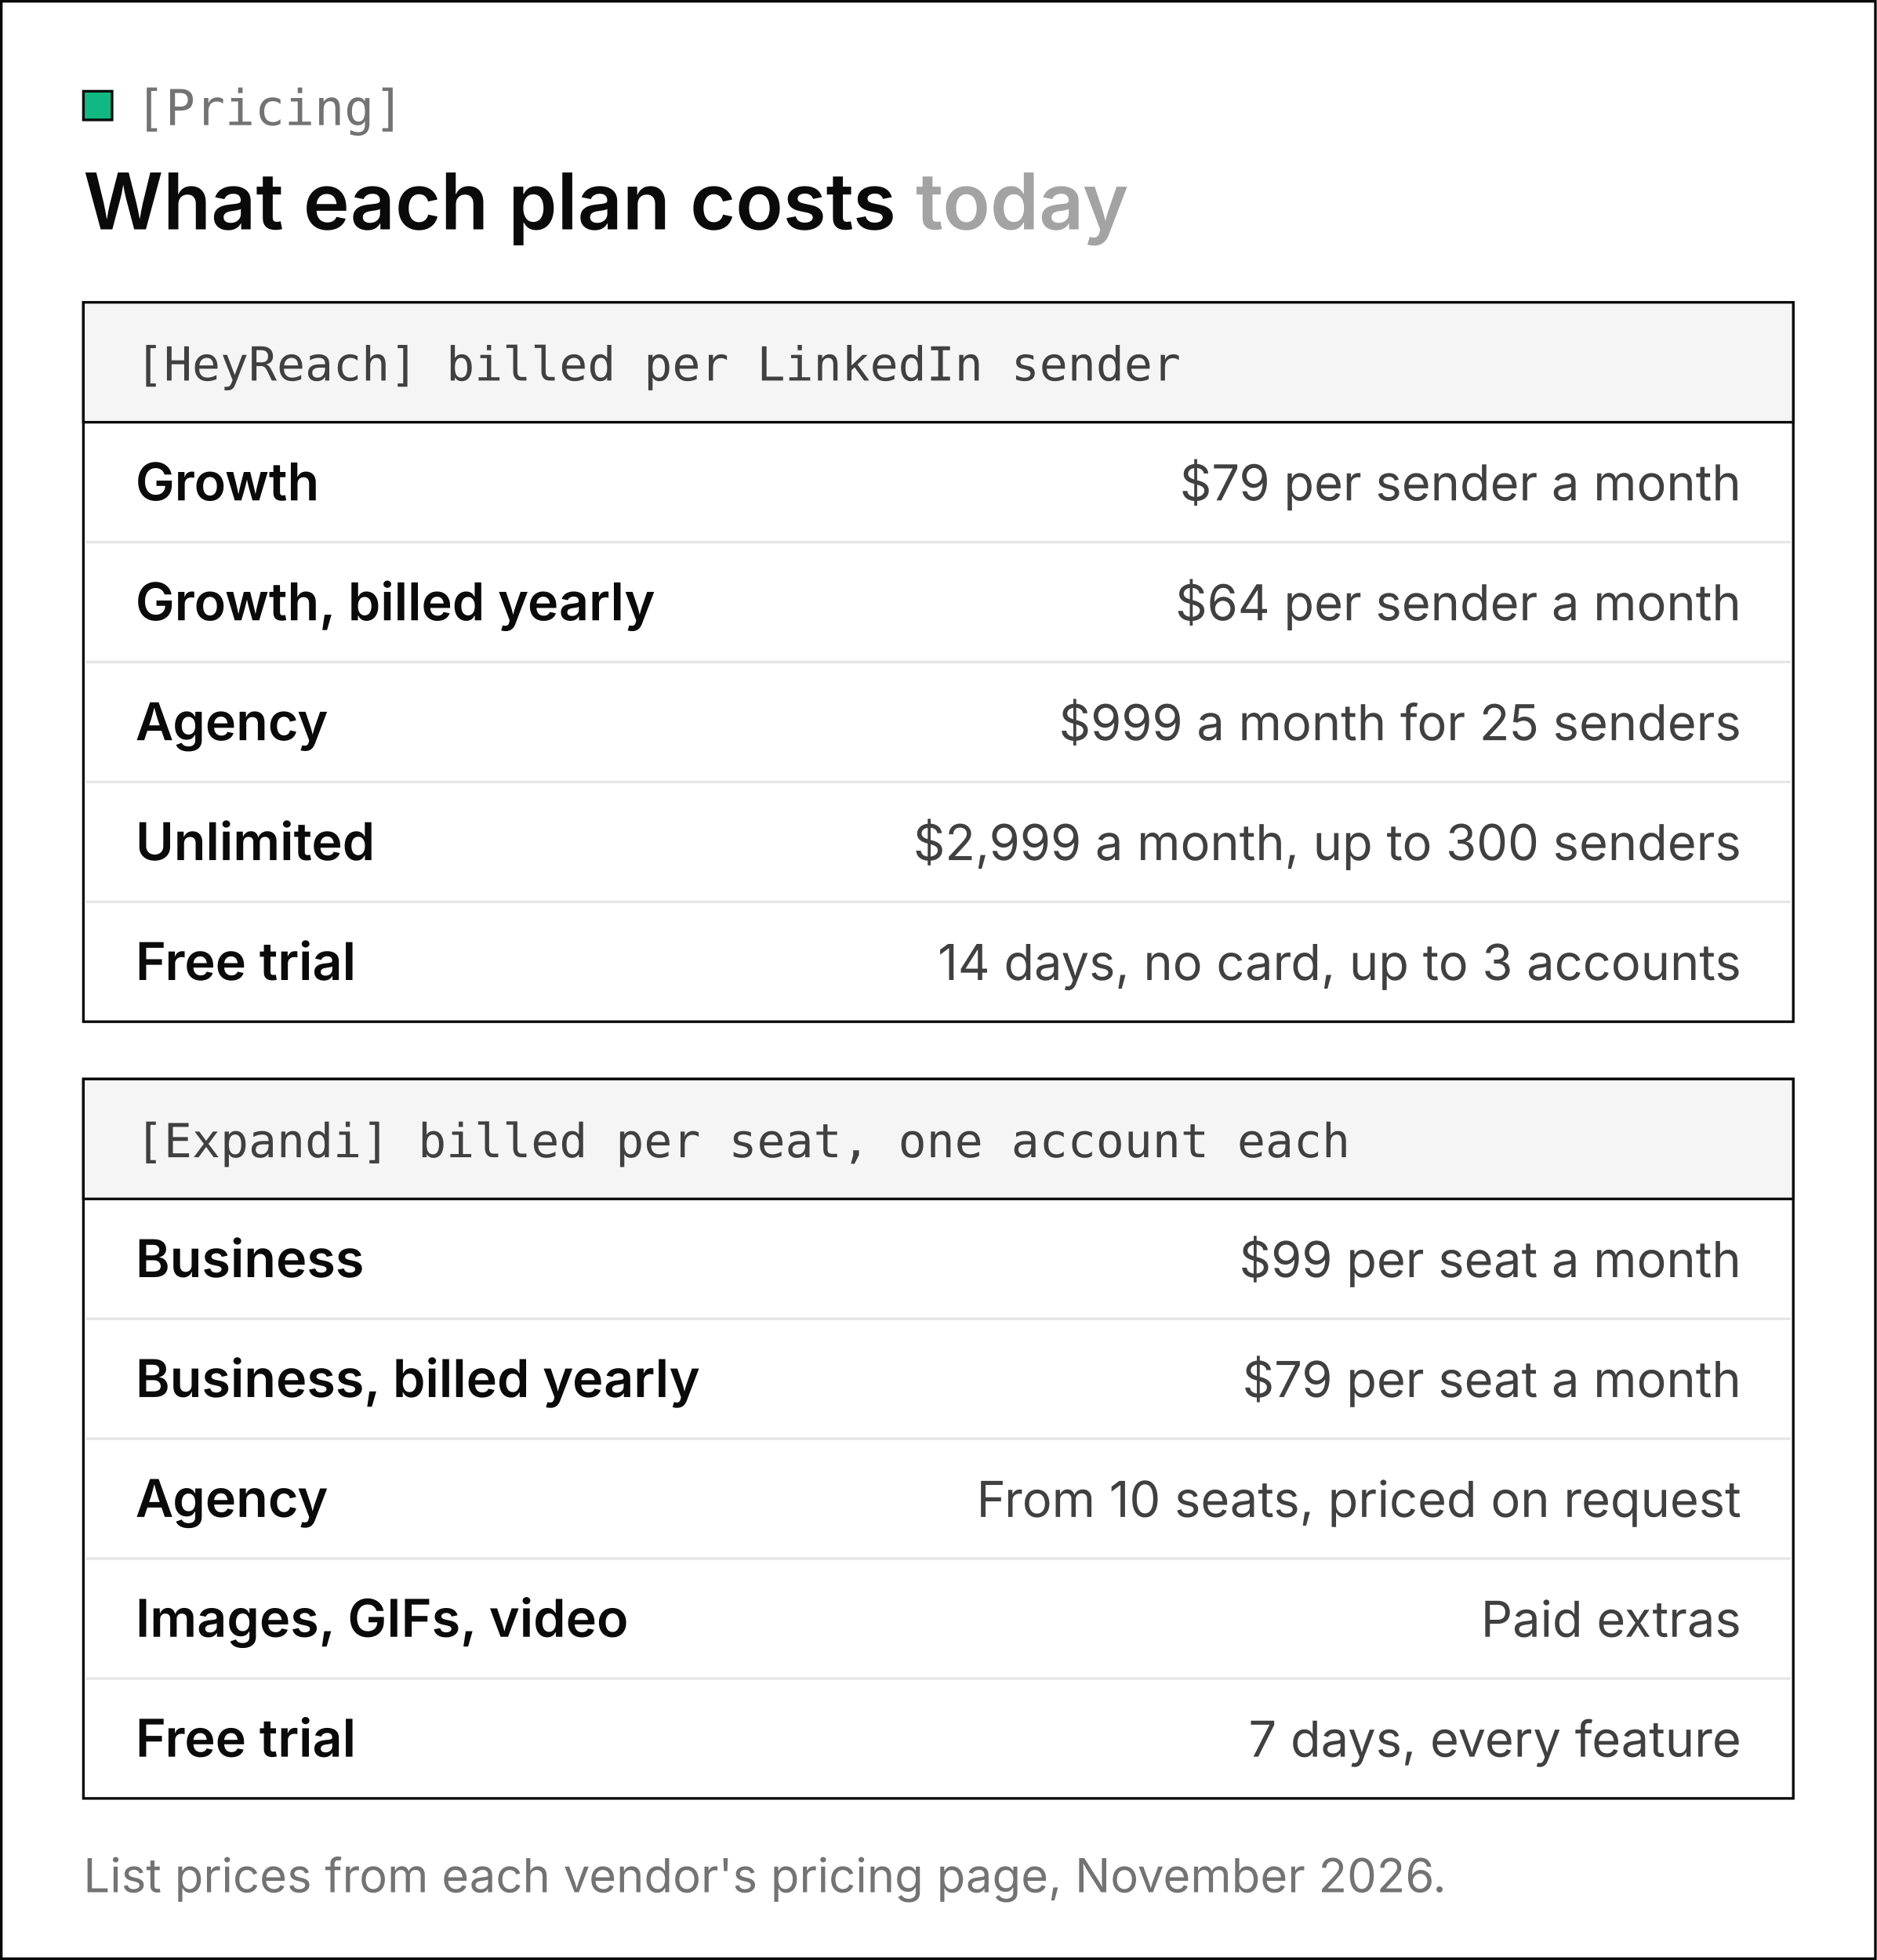
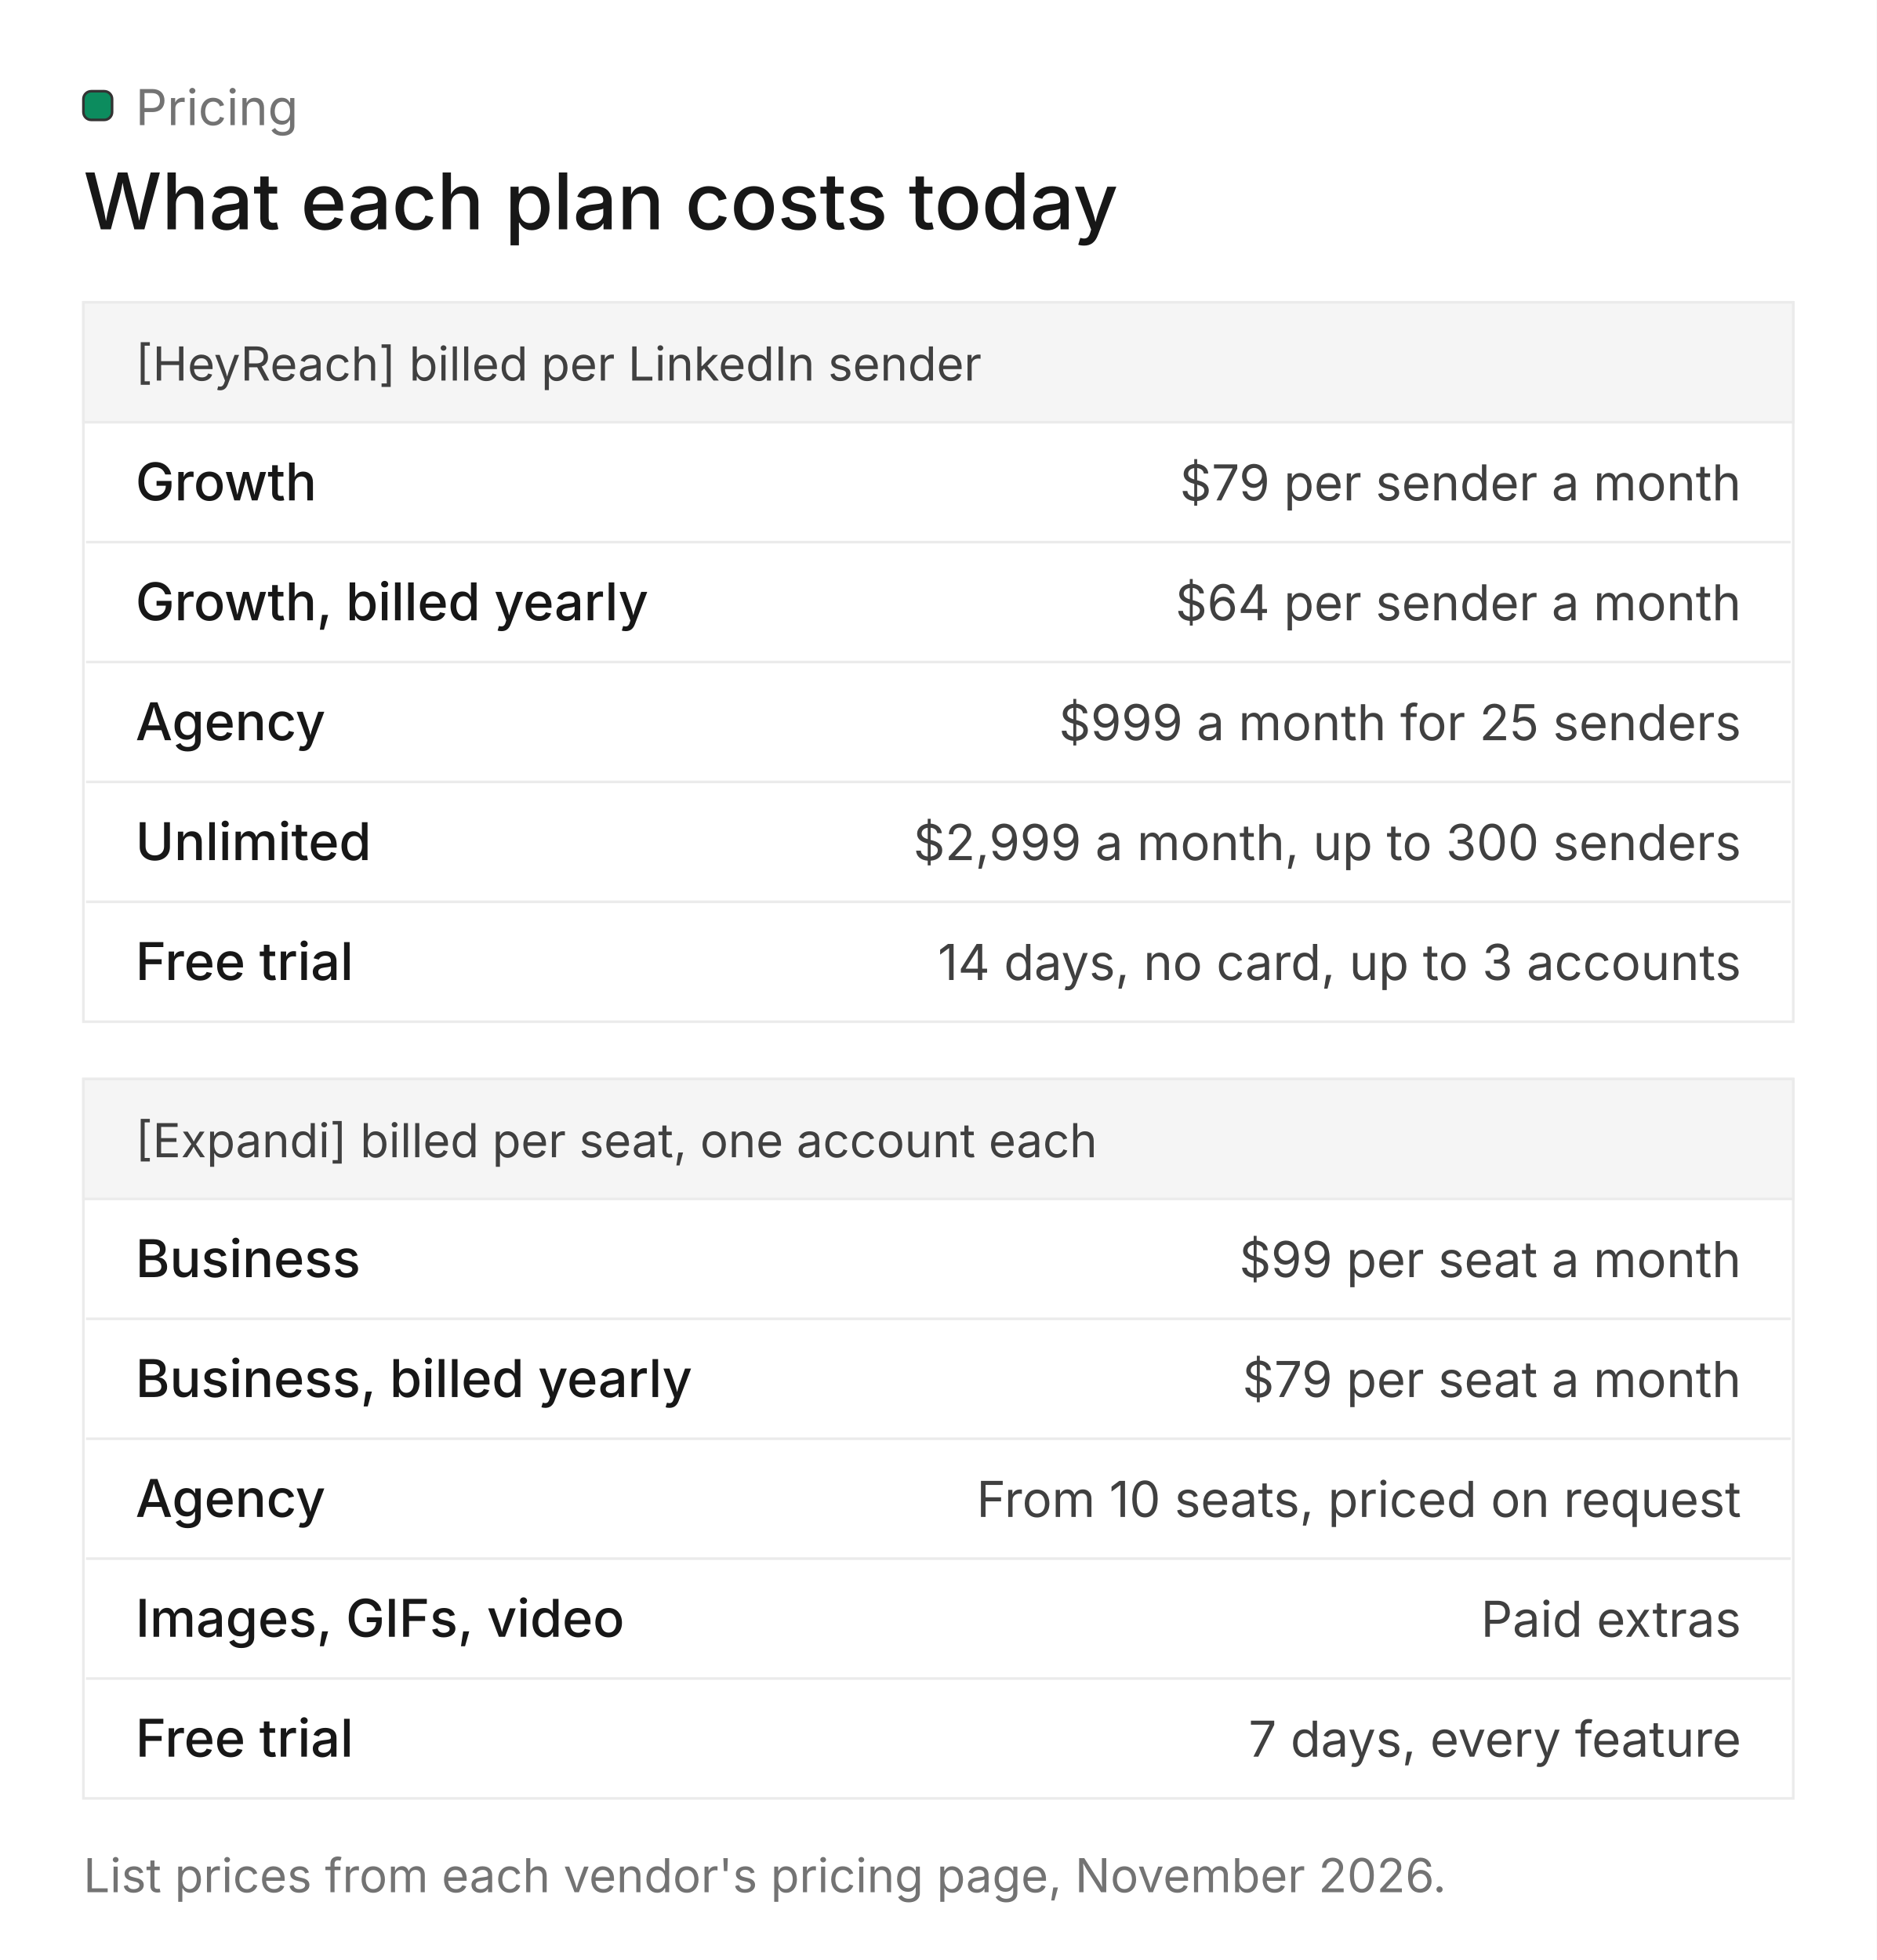
<svg xmlns="http://www.w3.org/2000/svg" viewBox="0 0 720 752" width="720" height="752" role="img" aria-labelledby="t d" font-family="Inter, system-ui, sans-serif">
  <rect width="720" height="752" fill="#ffffff" />
-   <rect x="0.5" y="0.5" width="719" height="751" fill="none" stroke="#0a0a0a" />
-   <rect x="32" y="35" width="11" height="11" fill="#10b981" stroke="#0a0a0a" />
-   <text x="52" y="48" font-family="Geist Mono, ui-monospace, monospace" font-size="19" fill="#737373">[Pricing]</text>
-   <text x="32" y="88" font-size="30" font-weight="600" fill="#0a0a0a">What each plan costs <tspan fill="#a3a3a3">today</tspan>
+   <rect x="32" y="35" width="11" height="11" fill="#0c8c5e" stroke="#333333" rx="3" />
+   <text x="52" y="48" font-family="Inter, system-ui, sans-serif" font-size="19" fill="#737373">Pricing</text>
+   <text x="32" y="88" font-size="30" font-weight="500" fill="#171717">What each plan costs <tspan fill="#171717">today</tspan>
  </text>
-   <rect x="32" y="116" width="656" height="276" fill="#ffffff" stroke="#0a0a0a" />
-   <rect x="32" y="116" width="656" height="46" fill="#f5f5f5" stroke="#0a0a0a" />
-   <text x="52" y="146" font-family="Geist Mono, ui-monospace, monospace" font-size="18" fill="#404040">[HeyReach] billed per LinkedIn sender</text>
-   <text x="52" y="192" font-size="20" font-weight="600" fill="#0a0a0a">Growth</text>
+   <rect x="32" y="116" width="656" height="276" fill="#ffffff" stroke="#ebebeb" />
+   <rect x="32" y="116" width="656" height="46" fill="#f5f5f5" stroke="#ebebeb" />
+   <text x="52" y="146" font-family="Inter, system-ui, sans-serif" font-size="18" fill="#404040">[HeyReach] billed per LinkedIn sender</text>
+   <text x="52" y="192" font-size="20" font-weight="500" fill="#171717">Growth</text>
  <text x="668" y="192" font-size="19" fill="#404040" text-anchor="end">$79 per sender a month</text>
-   <line x1="33" x2="687" y1="208" y2="208" stroke="#e5e5e5" />
-   <text x="52" y="238" font-size="20" font-weight="600" fill="#0a0a0a">Growth, billed yearly</text>
+   <line x1="33" x2="687" y1="208" y2="208" stroke="#ebebeb" />
+   <text x="52" y="238" font-size="20" font-weight="500" fill="#171717">Growth, billed yearly</text>
  <text x="668" y="238" font-size="19" fill="#404040" text-anchor="end">$64 per sender a month</text>
-   <line x1="33" x2="687" y1="254" y2="254" stroke="#e5e5e5" />
-   <text x="52" y="284" font-size="20" font-weight="600" fill="#0a0a0a">Agency</text>
+   <line x1="33" x2="687" y1="254" y2="254" stroke="#ebebeb" />
+   <text x="52" y="284" font-size="20" font-weight="500" fill="#171717">Agency</text>
  <text x="668" y="284" font-size="19" fill="#404040" text-anchor="end">$999 a month for 25 senders</text>
-   <line x1="33" x2="687" y1="300" y2="300" stroke="#e5e5e5" />
-   <text x="52" y="330" font-size="20" font-weight="600" fill="#0a0a0a">Unlimited</text>
+   <line x1="33" x2="687" y1="300" y2="300" stroke="#ebebeb" />
+   <text x="52" y="330" font-size="20" font-weight="500" fill="#171717">Unlimited</text>
  <text x="668" y="330" font-size="19" fill="#404040" text-anchor="end">$2,999 a month, up to 300 senders</text>
-   <line x1="33" x2="687" y1="346" y2="346" stroke="#e5e5e5" />
-   <text x="52" y="376" font-size="20" font-weight="600" fill="#0a0a0a">Free trial</text>
+   <line x1="33" x2="687" y1="346" y2="346" stroke="#ebebeb" />
+   <text x="52" y="376" font-size="20" font-weight="500" fill="#171717">Free trial</text>
  <text x="668" y="376" font-size="19" fill="#404040" text-anchor="end">14 days, no card, up to 3 accounts</text>
-   <rect x="32" y="414" width="656" height="276" fill="#ffffff" stroke="#0a0a0a" />
-   <rect x="32" y="414" width="656" height="46" fill="#f5f5f5" stroke="#0a0a0a" />
-   <text x="52" y="444" font-family="Geist Mono, ui-monospace, monospace" font-size="18" fill="#404040">[Expandi] billed per seat, one account each</text>
-   <text x="52" y="490" font-size="20" font-weight="600" fill="#0a0a0a">Business</text>
+   <rect x="32" y="414" width="656" height="276" fill="#ffffff" stroke="#ebebeb" />
+   <rect x="32" y="414" width="656" height="46" fill="#f5f5f5" stroke="#ebebeb" />
+   <text x="52" y="444" font-family="Inter, system-ui, sans-serif" font-size="18" fill="#404040">[Expandi] billed per seat, one account each</text>
+   <text x="52" y="490" font-size="20" font-weight="500" fill="#171717">Business</text>
  <text x="668" y="490" font-size="19" fill="#404040" text-anchor="end">$99 per seat a month</text>
-   <line x1="33" x2="687" y1="506" y2="506" stroke="#e5e5e5" />
-   <text x="52" y="536" font-size="20" font-weight="600" fill="#0a0a0a">Business, billed yearly</text>
+   <line x1="33" x2="687" y1="506" y2="506" stroke="#ebebeb" />
+   <text x="52" y="536" font-size="20" font-weight="500" fill="#171717">Business, billed yearly</text>
  <text x="668" y="536" font-size="19" fill="#404040" text-anchor="end">$79 per seat a month</text>
-   <line x1="33" x2="687" y1="552" y2="552" stroke="#e5e5e5" />
-   <text x="52" y="582" font-size="20" font-weight="600" fill="#0a0a0a">Agency</text>
+   <line x1="33" x2="687" y1="552" y2="552" stroke="#ebebeb" />
+   <text x="52" y="582" font-size="20" font-weight="500" fill="#171717">Agency</text>
  <text x="668" y="582" font-size="19" fill="#404040" text-anchor="end">From 10 seats, priced on request</text>
-   <line x1="33" x2="687" y1="598" y2="598" stroke="#e5e5e5" />
-   <text x="52" y="628" font-size="20" font-weight="600" fill="#0a0a0a">Images, GIFs, video</text>
+   <line x1="33" x2="687" y1="598" y2="598" stroke="#ebebeb" />
+   <text x="52" y="628" font-size="20" font-weight="500" fill="#171717">Images, GIFs, video</text>
  <text x="668" y="628" font-size="19" fill="#404040" text-anchor="end">Paid extras</text>
-   <line x1="33" x2="687" y1="644" y2="644" stroke="#e5e5e5" />
-   <text x="52" y="674" font-size="20" font-weight="600" fill="#0a0a0a">Free trial</text>
+   <line x1="33" x2="687" y1="644" y2="644" stroke="#ebebeb" />
+   <text x="52" y="674" font-size="20" font-weight="500" fill="#171717">Free trial</text>
  <text x="668" y="674" font-size="19" fill="#404040" text-anchor="end">7 days, every feature</text>
  <text x="32" y="726" font-size="18" fill="#737373">List prices from each vendor's pricing page, November 2026.</text>
</svg>
